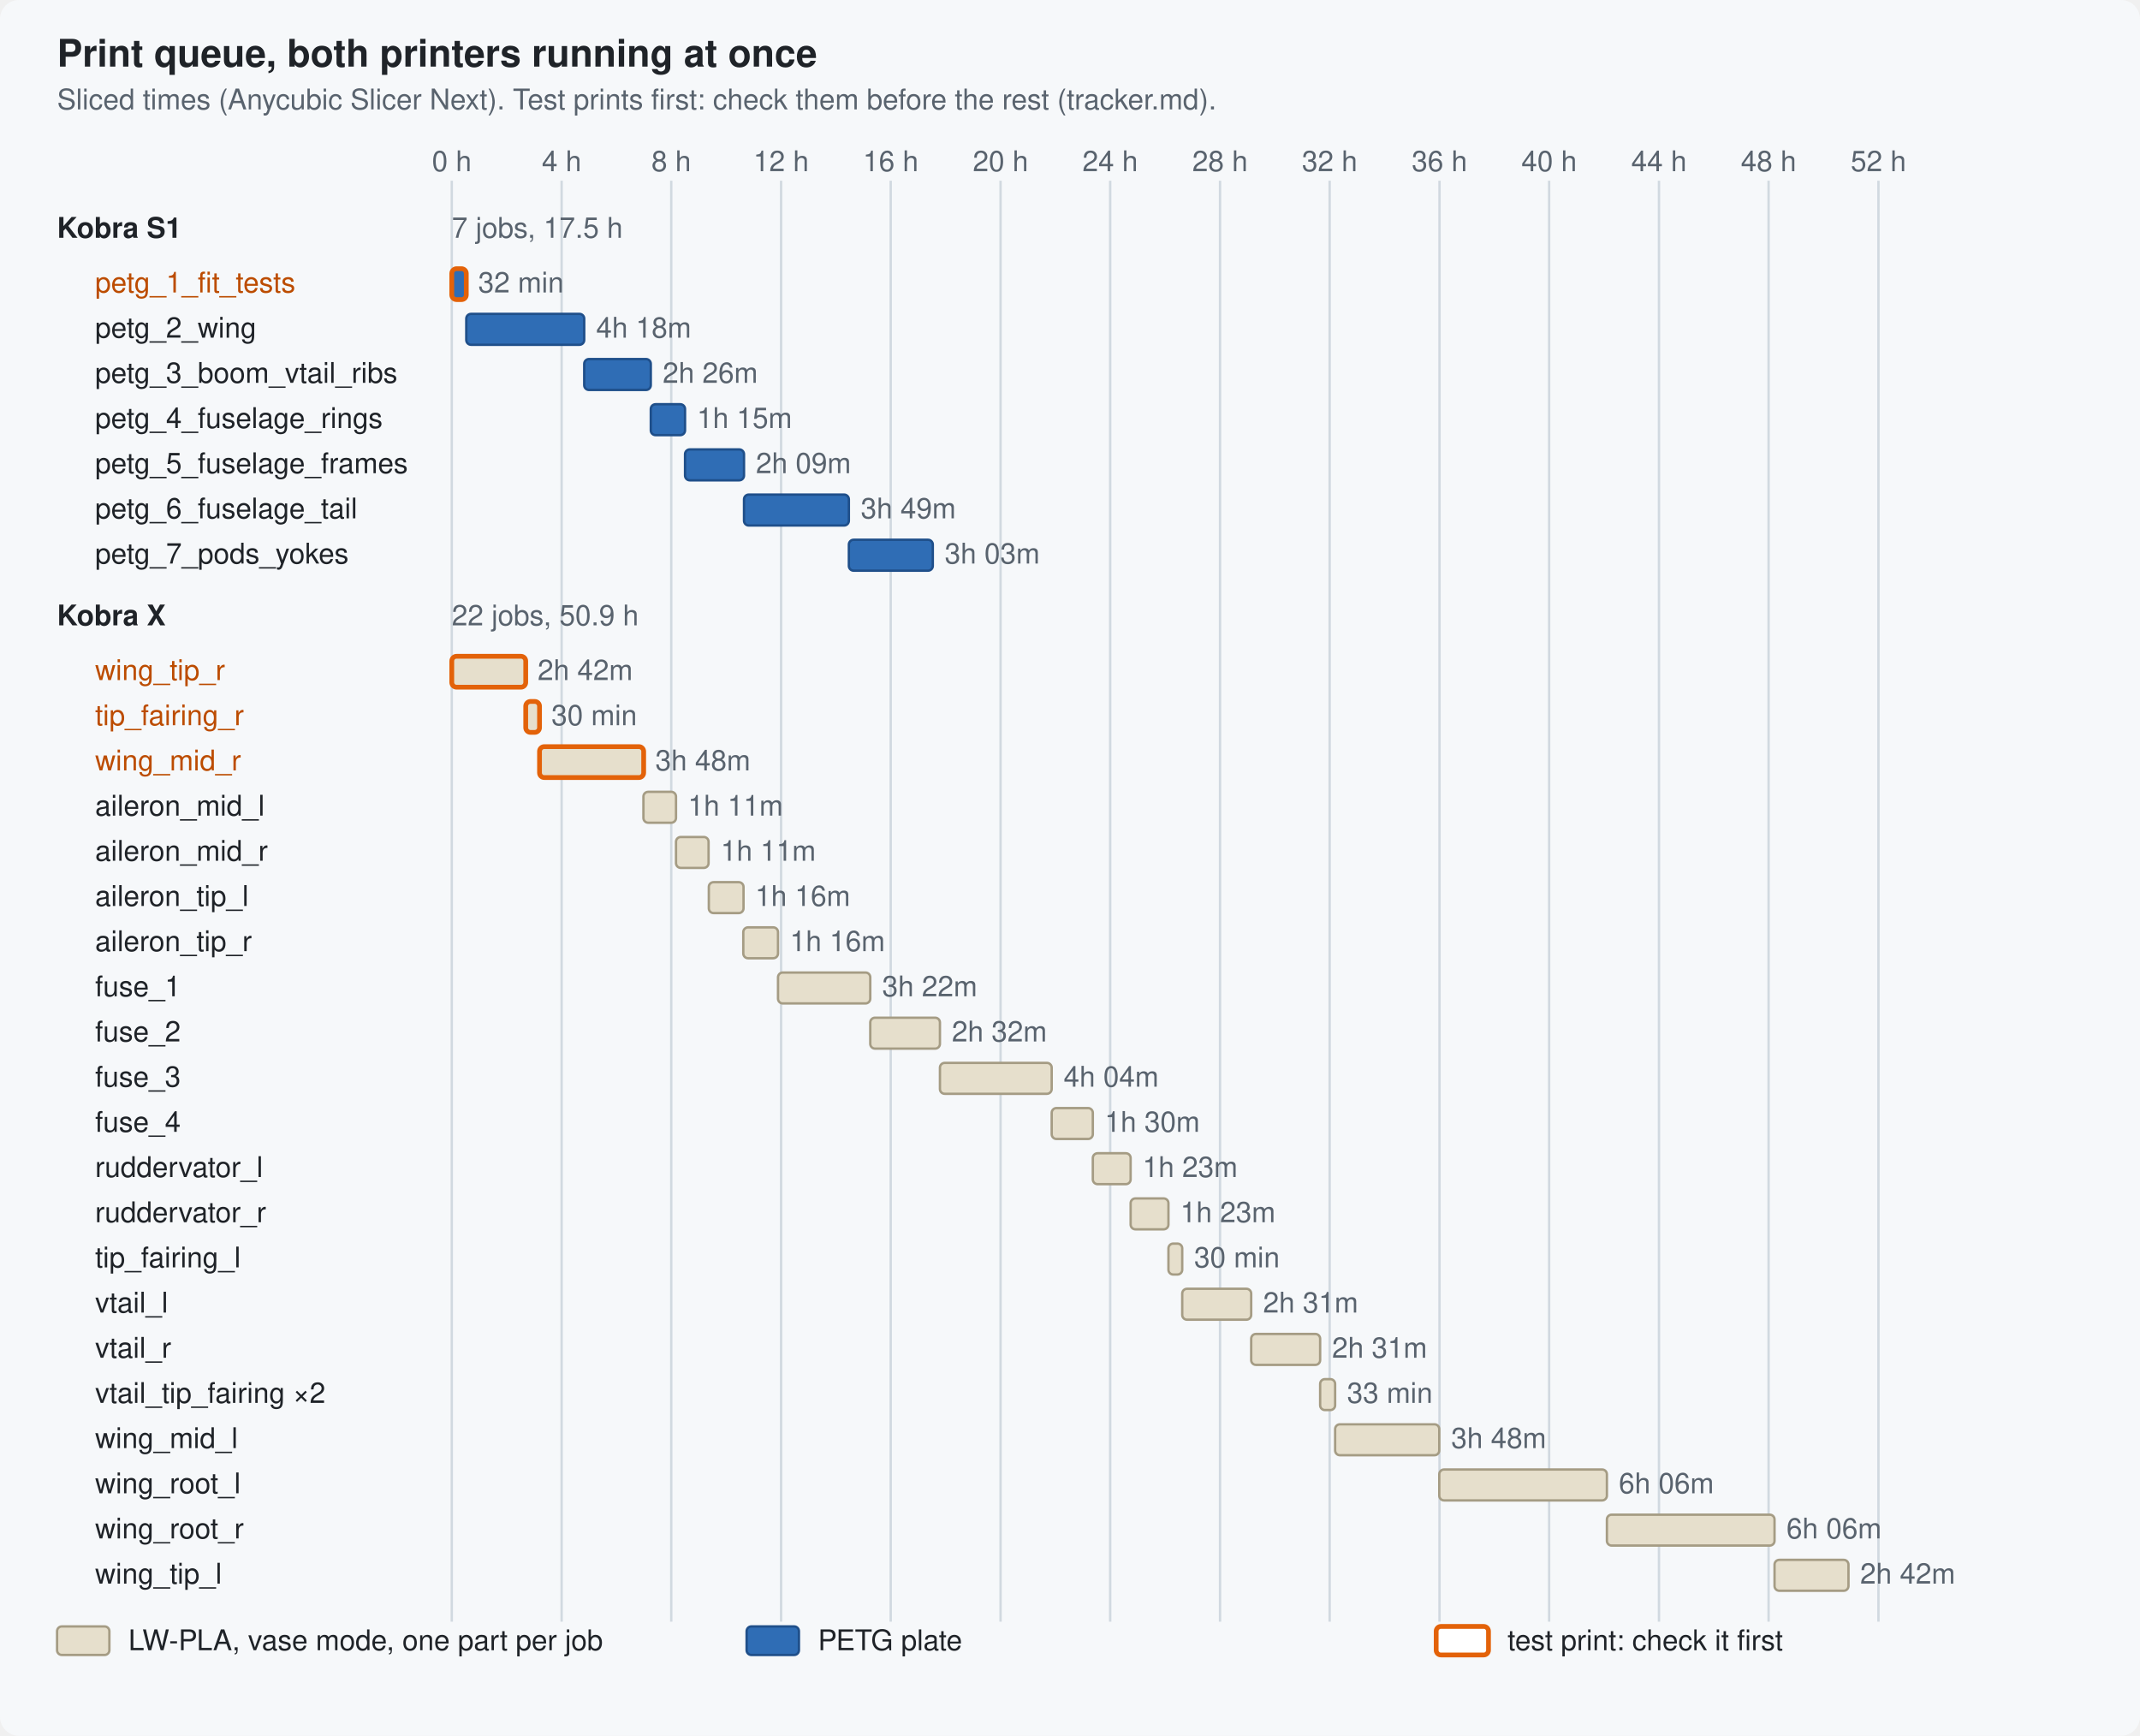
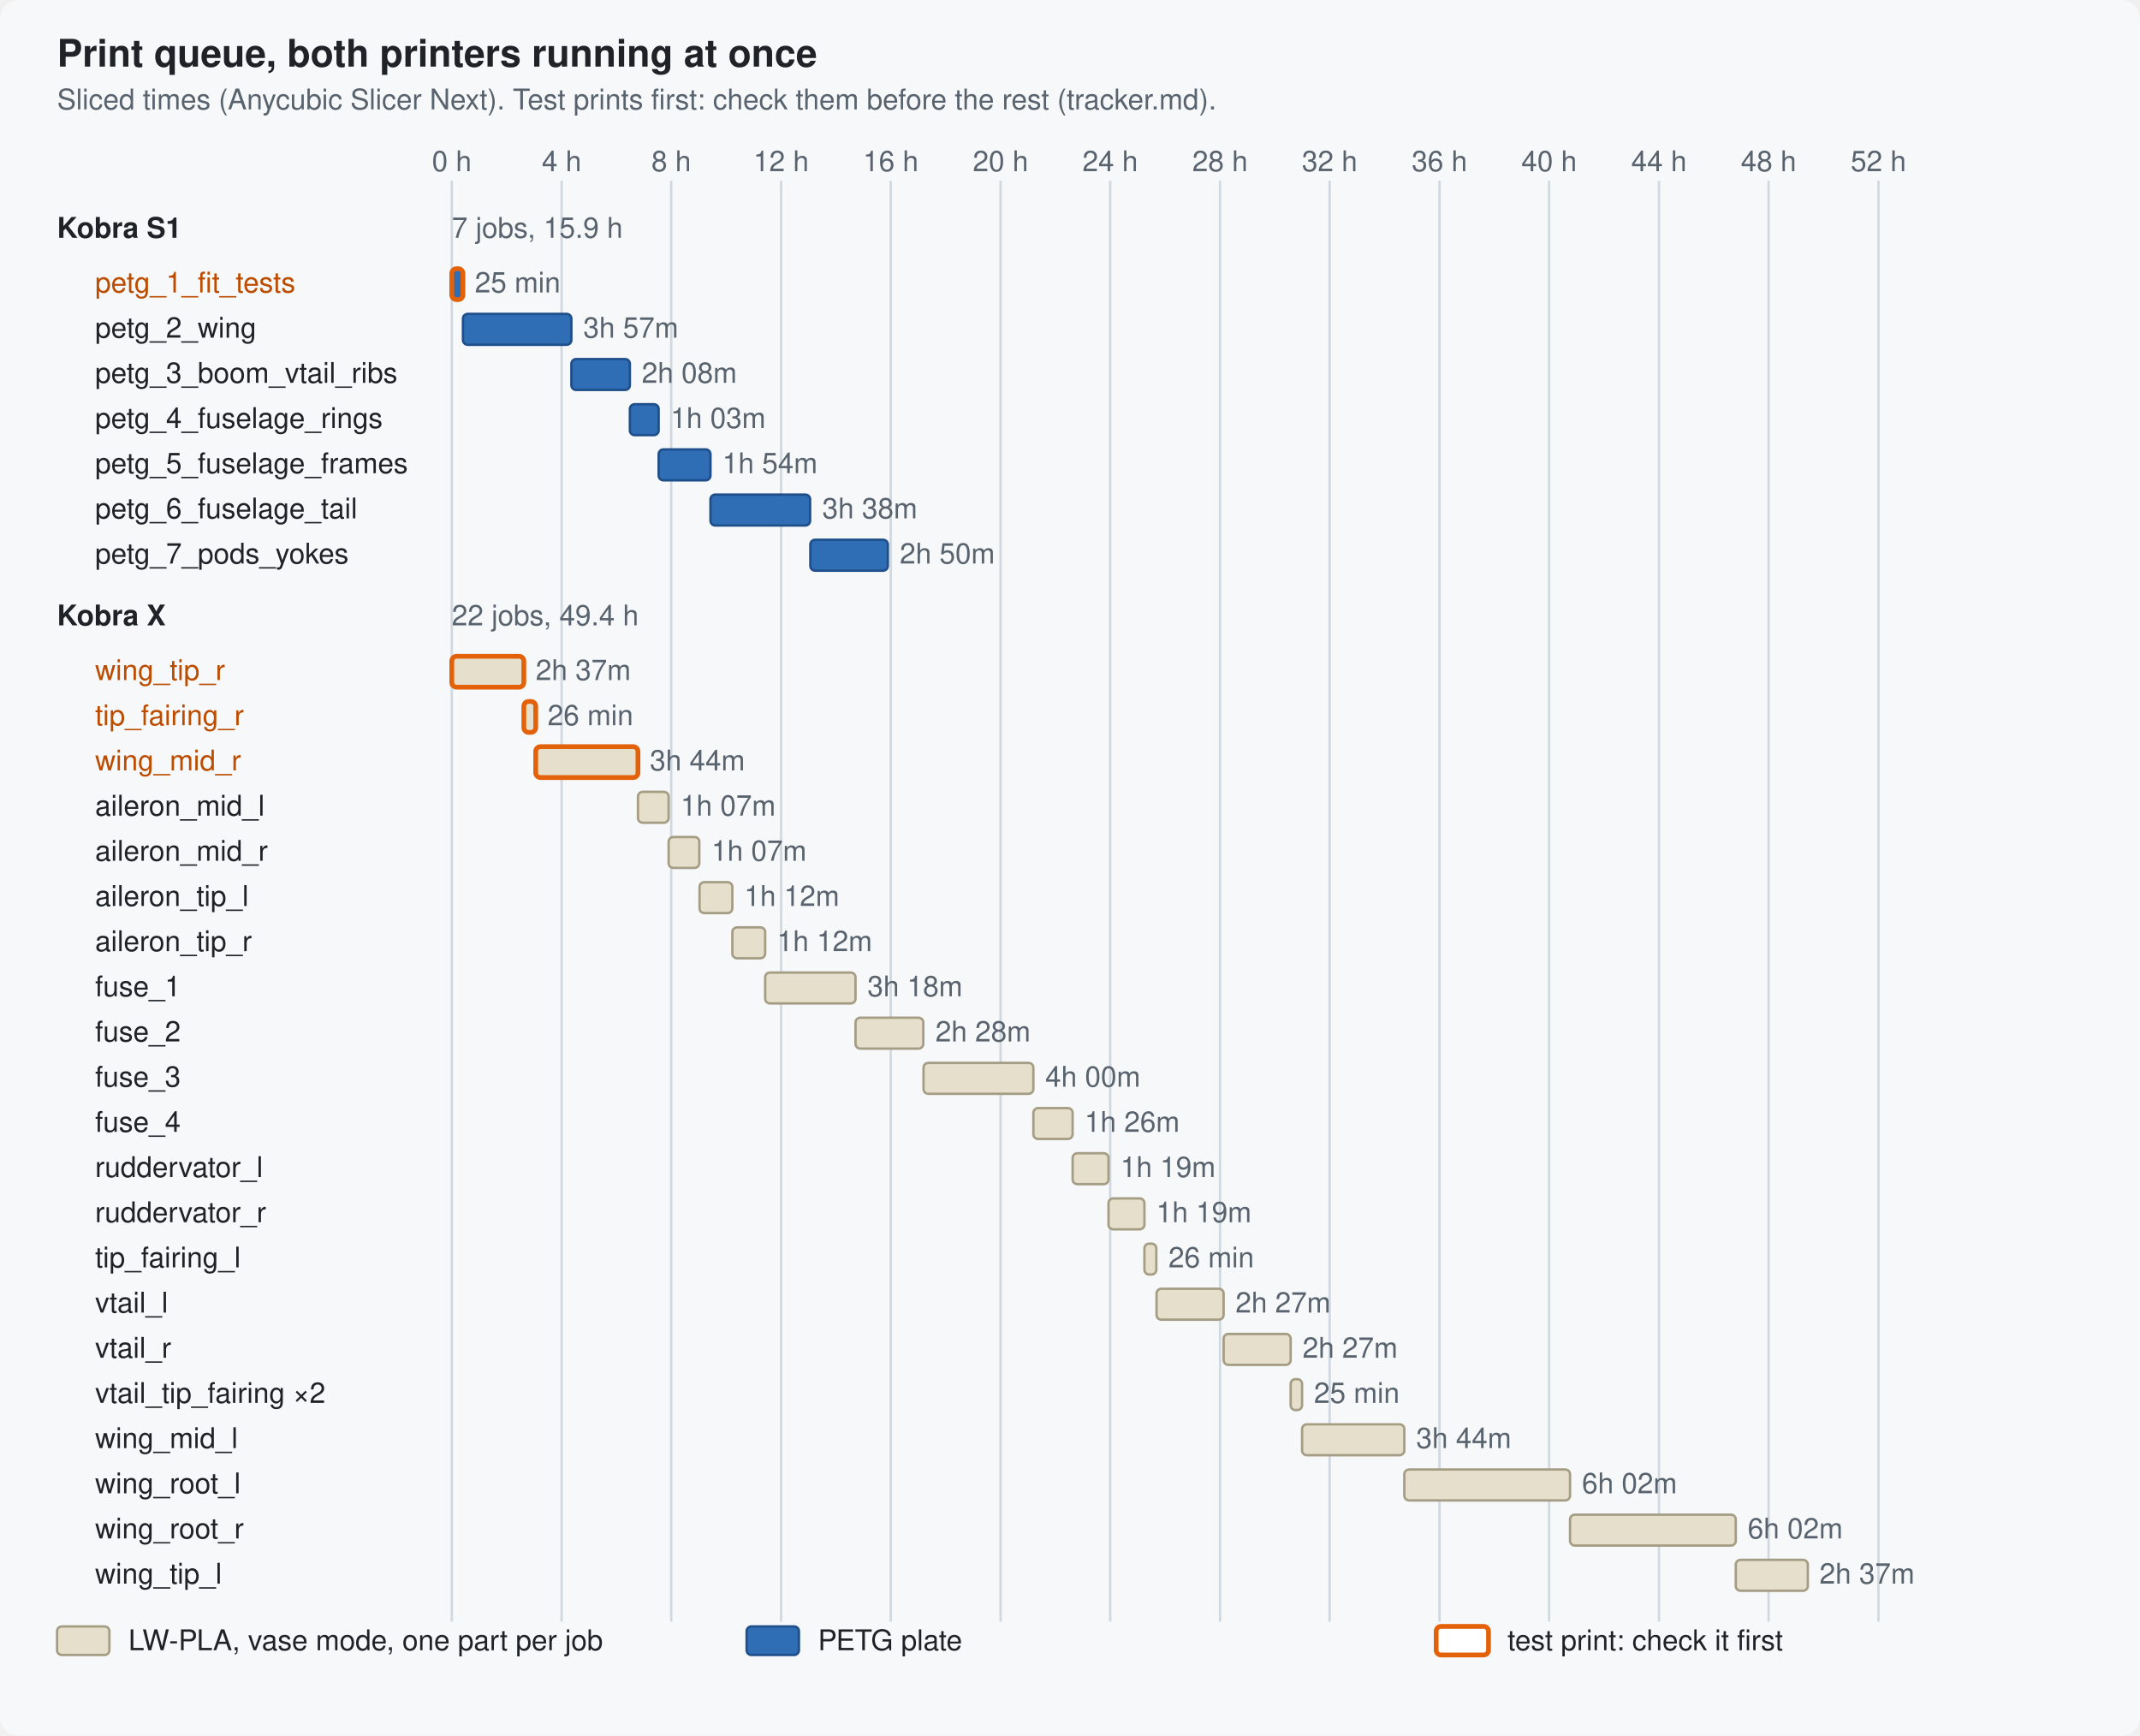
<svg xmlns="http://www.w3.org/2000/svg" width="900" height="730" viewBox="0 0 900 730" font-family="-apple-system, Segoe UI, Helvetica, Arial, sans-serif" font-size="12">
  <rect width="900" height="100%" rx="8" fill="#f6f8fa" />
  <text x="24" y="28" font-size="16" font-weight="600" fill="#1f2328">Print queue, both printers running at once</text>
  <text x="24" y="46" fill="#59636e">Sliced times (Anycubic Slicer Next). Test prints first: check them before the rest (tracker.md).</text>
  <line x1="190.0" y1="76" x2="190.0" y2="682" stroke="#d1d9e0" />
  <text x="190.0" y="72" text-anchor="middle" fill="#59636e">0 h</text>
  <line x1="236.2" y1="76" x2="236.2" y2="682" stroke="#d1d9e0" />
  <text x="236.2" y="72" text-anchor="middle" fill="#59636e">4 h</text>
  <line x1="282.3" y1="76" x2="282.3" y2="682" stroke="#d1d9e0" />
  <text x="282.3" y="72" text-anchor="middle" fill="#59636e">8 h</text>
  <line x1="328.5" y1="76" x2="328.5" y2="682" stroke="#d1d9e0" />
  <text x="328.5" y="72" text-anchor="middle" fill="#59636e">12 h</text>
  <line x1="374.6" y1="76" x2="374.6" y2="682" stroke="#d1d9e0" />
  <text x="374.6" y="72" text-anchor="middle" fill="#59636e">16 h</text>
  <line x1="420.8" y1="76" x2="420.8" y2="682" stroke="#d1d9e0" />
  <text x="420.8" y="72" text-anchor="middle" fill="#59636e">20 h</text>
  <line x1="466.9" y1="76" x2="466.9" y2="682" stroke="#d1d9e0" />
  <text x="466.9" y="72" text-anchor="middle" fill="#59636e">24 h</text>
  <line x1="513.1" y1="76" x2="513.1" y2="682" stroke="#d1d9e0" />
  <text x="513.1" y="72" text-anchor="middle" fill="#59636e">28 h</text>
  <line x1="559.2" y1="76" x2="559.2" y2="682" stroke="#d1d9e0" />
  <text x="559.2" y="72" text-anchor="middle" fill="#59636e">32 h</text>
  <line x1="605.4" y1="76" x2="605.4" y2="682" stroke="#d1d9e0" />
  <text x="605.4" y="72" text-anchor="middle" fill="#59636e">36 h</text>
  <line x1="651.5" y1="76" x2="651.5" y2="682" stroke="#d1d9e0" />
  <text x="651.5" y="72" text-anchor="middle" fill="#59636e">40 h</text>
  <line x1="697.7" y1="76" x2="697.7" y2="682" stroke="#d1d9e0" />
  <text x="697.7" y="72" text-anchor="middle" fill="#59636e">44 h</text>
  <line x1="743.8" y1="76" x2="743.8" y2="682" stroke="#d1d9e0" />
  <text x="743.8" y="72" text-anchor="middle" fill="#59636e">48 h</text>
  <line x1="790.0" y1="76" x2="790.0" y2="682" stroke="#d1d9e0" />
  <text x="790.0" y="72" text-anchor="middle" fill="#59636e">52 h</text>
  <text x="24" y="100" font-weight="600" fill="#1f2328">Kobra S1</text>
-   <text x="190" y="100" fill="#59636e">7 jobs, 17.5 h</text>
+   <text x="190" y="100" fill="#59636e">7 jobs, 15.9 h</text>
  <text x="40" y="123" fill="#bc4c00">petg_1_fit_tests</text>
-   <rect x="190.0" y="113" width="6.1" height="13" rx="2" fill="#2f6db5" stroke="#e36209" stroke-width="2" />
-   <text x="201.1" y="123" fill="#59636e">32 min</text>
+   <rect x="190.0" y="113" width="4.7" height="13" rx="2" fill="#2f6db5" stroke="#e36209" stroke-width="2" />
+   <text x="199.7" y="123" fill="#59636e">25 min</text>
  <text x="40" y="142" fill="#1f2328">petg_2_wing</text>
-   <rect x="196.1" y="132" width="49.6" height="13" rx="2" fill="#2f6db5" stroke="#1f4f8a" stroke-width="1" />
-   <text x="250.7" y="142" fill="#59636e">4h 18m</text>
+   <rect x="194.7" y="132" width="45.6" height="13" rx="2" fill="#2f6db5" stroke="#1f4f8a" stroke-width="1" />
+   <text x="245.3" y="142" fill="#59636e">3h 57m</text>
  <text x="40" y="161" fill="#1f2328">petg_3_boom_vtail_ribs</text>
-   <rect x="245.7" y="151" width="28.0" height="13" rx="2" fill="#2f6db5" stroke="#1f4f8a" stroke-width="1" />
-   <text x="278.7" y="161" fill="#59636e">2h 26m</text>
+   <rect x="240.3" y="151" width="24.6" height="13" rx="2" fill="#2f6db5" stroke="#1f4f8a" stroke-width="1" />
+   <text x="269.9" y="161" fill="#59636e">2h 08m</text>
  <text x="40" y="180" fill="#1f2328">petg_4_fuselage_rings</text>
-   <rect x="273.7" y="170" width="14.4" height="13" rx="2" fill="#2f6db5" stroke="#1f4f8a" stroke-width="1" />
-   <text x="293.1" y="180" fill="#59636e">1h 15m</text>
+   <rect x="264.9" y="170" width="12.1" height="13" rx="2" fill="#2f6db5" stroke="#1f4f8a" stroke-width="1" />
+   <text x="282.0" y="180" fill="#59636e">1h 03m</text>
  <text x="40" y="199" fill="#1f2328">petg_5_fuselage_frames</text>
-   <rect x="288.1" y="189" width="24.8" height="13" rx="2" fill="#2f6db5" stroke="#1f4f8a" stroke-width="1" />
-   <text x="317.9" y="199" fill="#59636e">2h 09m</text>
+   <rect x="277.0" y="189" width="21.8" height="13" rx="2" fill="#2f6db5" stroke="#1f4f8a" stroke-width="1" />
+   <text x="303.8" y="199" fill="#59636e">1h 54m</text>
  <text x="40" y="218" fill="#1f2328">petg_6_fuselage_tail</text>
-   <rect x="312.9" y="208" width="44.1" height="13" rx="2" fill="#2f6db5" stroke="#1f4f8a" stroke-width="1" />
-   <text x="362.0" y="218" fill="#59636e">3h 49m</text>
+   <rect x="298.8" y="208" width="41.9" height="13" rx="2" fill="#2f6db5" stroke="#1f4f8a" stroke-width="1" />
+   <text x="345.8" y="218" fill="#59636e">3h 38m</text>
  <text x="40" y="237" fill="#1f2328">petg_7_pods_yokes</text>
-   <rect x="357.0" y="227" width="35.3" height="13" rx="2" fill="#2f6db5" stroke="#1f4f8a" stroke-width="1" />
-   <text x="397.3" y="237" fill="#59636e">3h 03m</text>
+   <rect x="340.8" y="227" width="32.6" height="13" rx="2" fill="#2f6db5" stroke="#1f4f8a" stroke-width="1" />
+   <text x="378.4" y="237" fill="#59636e">2h 50m</text>
  <text x="24" y="263" font-weight="600" fill="#1f2328">Kobra X</text>
-   <text x="190" y="263" fill="#59636e">22 jobs, 50.9 h</text>
+   <text x="190" y="263" fill="#59636e">22 jobs, 49.4 h</text>
  <text x="40" y="286" fill="#bc4c00">wing_tip_r</text>
-   <rect x="190.0" y="276" width="31.1" height="13" rx="2" fill="#e6dfcc" stroke="#e36209" stroke-width="2" />
-   <text x="226.1" y="286" fill="#59636e">2h 42m</text>
+   <rect x="190.0" y="276" width="30.3" height="13" rx="2" fill="#e6dfcc" stroke="#e36209" stroke-width="2" />
+   <text x="225.3" y="286" fill="#59636e">2h 37m</text>
  <text x="40" y="305" fill="#bc4c00">tip_fairing_r</text>
-   <rect x="221.1" y="295" width="5.8" height="13" rx="2" fill="#e6dfcc" stroke="#e36209" stroke-width="2" />
-   <text x="231.9" y="305" fill="#59636e">30 min</text>
+   <rect x="220.3" y="295" width="5.0" height="13" rx="2" fill="#e6dfcc" stroke="#e36209" stroke-width="2" />
+   <text x="230.3" y="305" fill="#59636e">26 min</text>
  <text x="40" y="324" fill="#bc4c00">wing_mid_r</text>
-   <rect x="226.9" y="314" width="43.8" height="13" rx="2" fill="#e6dfcc" stroke="#e36209" stroke-width="2" />
-   <text x="275.6" y="324" fill="#59636e">3h 48m</text>
+   <rect x="225.3" y="314" width="43.0" height="13" rx="2" fill="#e6dfcc" stroke="#e36209" stroke-width="2" />
+   <text x="273.3" y="324" fill="#59636e">3h 44m</text>
  <text x="40" y="343" fill="#1f2328">aileron_mid_l</text>
-   <rect x="270.6" y="333" width="13.7" height="13" rx="2" fill="#e6dfcc" stroke="#a59c84" stroke-width="1" />
-   <text x="289.3" y="343" fill="#59636e">1h 11m</text>
+   <rect x="268.3" y="333" width="12.9" height="13" rx="2" fill="#e6dfcc" stroke="#a59c84" stroke-width="1" />
+   <text x="286.2" y="343" fill="#59636e">1h 07m</text>
  <text x="40" y="362" fill="#1f2328">aileron_mid_r</text>
-   <rect x="284.3" y="352" width="13.7" height="13" rx="2" fill="#e6dfcc" stroke="#a59c84" stroke-width="1" />
-   <text x="303.1" y="362" fill="#59636e">1h 11m</text>
+   <rect x="281.2" y="352" width="12.9" height="13" rx="2" fill="#e6dfcc" stroke="#a59c84" stroke-width="1" />
+   <text x="299.2" y="362" fill="#59636e">1h 07m</text>
  <text x="40" y="381" fill="#1f2328">aileron_tip_l</text>
-   <rect x="298.1" y="371" width="14.6" height="13" rx="2" fill="#e6dfcc" stroke="#a59c84" stroke-width="1" />
-   <text x="317.6" y="381" fill="#59636e">1h 16m</text>
+   <rect x="294.2" y="371" width="13.8" height="13" rx="2" fill="#e6dfcc" stroke="#a59c84" stroke-width="1" />
+   <text x="313.0" y="381" fill="#59636e">1h 12m</text>
  <text x="40" y="400" fill="#1f2328">aileron_tip_r</text>
-   <rect x="312.6" y="390" width="14.6" height="13" rx="2" fill="#e6dfcc" stroke="#a59c84" stroke-width="1" />
-   <text x="332.2" y="400" fill="#59636e">1h 16m</text>
+   <rect x="308.0" y="390" width="13.8" height="13" rx="2" fill="#e6dfcc" stroke="#a59c84" stroke-width="1" />
+   <text x="326.8" y="400" fill="#59636e">1h 12m</text>
  <text x="40" y="419" fill="#1f2328">fuse_1</text>
-   <rect x="327.2" y="409" width="38.8" height="13" rx="2" fill="#e6dfcc" stroke="#a59c84" stroke-width="1" />
-   <text x="371.0" y="419" fill="#59636e">3h 22m</text>
+   <rect x="321.8" y="409" width="38.0" height="13" rx="2" fill="#e6dfcc" stroke="#a59c84" stroke-width="1" />
+   <text x="364.8" y="419" fill="#59636e">3h 18m</text>
  <text x="40" y="438" fill="#1f2328">fuse_2</text>
-   <rect x="366.0" y="428" width="29.3" height="13" rx="2" fill="#e6dfcc" stroke="#a59c84" stroke-width="1" />
-   <text x="400.3" y="438" fill="#59636e">2h 32m</text>
+   <rect x="359.8" y="428" width="28.5" height="13" rx="2" fill="#e6dfcc" stroke="#a59c84" stroke-width="1" />
+   <text x="393.4" y="438" fill="#59636e">2h 28m</text>
  <text x="40" y="457" fill="#1f2328">fuse_3</text>
-   <rect x="395.3" y="447" width="47.0" height="13" rx="2" fill="#e6dfcc" stroke="#a59c84" stroke-width="1" />
-   <text x="447.3" y="457" fill="#59636e">4h 04m</text>
+   <rect x="388.4" y="447" width="46.2" height="13" rx="2" fill="#e6dfcc" stroke="#a59c84" stroke-width="1" />
+   <text x="439.6" y="457" fill="#59636e">4h 00m</text>
  <text x="40" y="476" fill="#1f2328">fuse_4</text>
-   <rect x="442.3" y="466" width="17.3" height="13" rx="2" fill="#e6dfcc" stroke="#a59c84" stroke-width="1" />
-   <text x="464.6" y="476" fill="#59636e">1h 30m</text>
+   <rect x="434.6" y="466" width="16.5" height="13" rx="2" fill="#e6dfcc" stroke="#a59c84" stroke-width="1" />
+   <text x="456.1" y="476" fill="#59636e">1h 26m</text>
  <text x="40" y="495" fill="#1f2328">ruddervator_l</text>
-   <rect x="459.6" y="485" width="15.9" height="13" rx="2" fill="#e6dfcc" stroke="#a59c84" stroke-width="1" />
-   <text x="480.5" y="495" fill="#59636e">1h 23m</text>
+   <rect x="451.1" y="485" width="15.1" height="13" rx="2" fill="#e6dfcc" stroke="#a59c84" stroke-width="1" />
+   <text x="471.2" y="495" fill="#59636e">1h 19m</text>
  <text x="40" y="514" fill="#1f2328">ruddervator_r</text>
-   <rect x="475.5" y="504" width="15.9" height="13" rx="2" fill="#e6dfcc" stroke="#a59c84" stroke-width="1" />
-   <text x="496.4" y="514" fill="#59636e">1h 23m</text>
+   <rect x="466.2" y="504" width="15.1" height="13" rx="2" fill="#e6dfcc" stroke="#a59c84" stroke-width="1" />
+   <text x="486.3" y="514" fill="#59636e">1h 19m</text>
  <text x="40" y="533" fill="#1f2328">tip_fairing_l</text>
-   <rect x="491.4" y="523" width="5.8" height="13" rx="2" fill="#e6dfcc" stroke="#a59c84" stroke-width="1" />
-   <text x="502.2" y="533" fill="#59636e">30 min</text>
+   <rect x="481.3" y="523" width="5.0" height="13" rx="2" fill="#e6dfcc" stroke="#a59c84" stroke-width="1" />
+   <text x="491.4" y="533" fill="#59636e">26 min</text>
  <text x="40" y="552" fill="#1f2328">vtail_l</text>
-   <rect x="497.2" y="542" width="29.0" height="13" rx="2" fill="#e6dfcc" stroke="#a59c84" stroke-width="1" />
-   <text x="531.2" y="552" fill="#59636e">2h 31m</text>
+   <rect x="486.4" y="542" width="28.2" height="13" rx="2" fill="#e6dfcc" stroke="#a59c84" stroke-width="1" />
+   <text x="519.6" y="552" fill="#59636e">2h 27m</text>
  <text x="40" y="571" fill="#1f2328">vtail_r</text>
-   <rect x="526.2" y="561" width="29.0" height="13" rx="2" fill="#e6dfcc" stroke="#a59c84" stroke-width="1" />
-   <text x="560.2" y="571" fill="#59636e">2h 31m</text>
+   <rect x="514.6" y="561" width="28.2" height="13" rx="2" fill="#e6dfcc" stroke="#a59c84" stroke-width="1" />
+   <text x="547.8" y="571" fill="#59636e">2h 27m</text>
  <text x="40" y="590" fill="#1f2328">vtail_tip_fairing ×2</text>
-   <rect x="555.2" y="580" width="6.3" height="13" rx="2" fill="#e6dfcc" stroke="#a59c84" stroke-width="1" />
-   <text x="566.5" y="590" fill="#59636e">33 min</text>
+   <rect x="542.8" y="580" width="4.8" height="13" rx="2" fill="#e6dfcc" stroke="#a59c84" stroke-width="1" />
+   <text x="552.6" y="590" fill="#59636e">25 min</text>
  <text x="40" y="609" fill="#1f2328">wing_mid_l</text>
-   <rect x="561.5" y="599" width="43.8" height="13" rx="2" fill="#e6dfcc" stroke="#a59c84" stroke-width="1" />
-   <text x="610.3" y="609" fill="#59636e">3h 48m</text>
+   <rect x="547.6" y="599" width="43.0" height="13" rx="2" fill="#e6dfcc" stroke="#a59c84" stroke-width="1" />
+   <text x="595.6" y="609" fill="#59636e">3h 44m</text>
  <text x="40" y="628" fill="#1f2328">wing_root_l</text>
-   <rect x="605.3" y="618" width="70.5" height="13" rx="2" fill="#e6dfcc" stroke="#a59c84" stroke-width="1" />
-   <text x="680.8" y="628" fill="#59636e">6h 06m</text>
+   <rect x="590.6" y="618" width="69.7" height="13" rx="2" fill="#e6dfcc" stroke="#a59c84" stroke-width="1" />
+   <text x="665.3" y="628" fill="#59636e">6h 02m</text>
  <text x="40" y="647" fill="#1f2328">wing_root_r</text>
-   <rect x="675.8" y="637" width="70.5" height="13" rx="2" fill="#e6dfcc" stroke="#a59c84" stroke-width="1" />
-   <text x="751.3" y="647" fill="#59636e">6h 06m</text>
+   <rect x="660.3" y="637" width="69.7" height="13" rx="2" fill="#e6dfcc" stroke="#a59c84" stroke-width="1" />
+   <text x="735.0" y="647" fill="#59636e">6h 02m</text>
  <text x="40" y="666" fill="#1f2328">wing_tip_l</text>
-   <rect x="746.3" y="656" width="31.1" height="13" rx="2" fill="#e6dfcc" stroke="#a59c84" stroke-width="1" />
-   <text x="782.3" y="666" fill="#59636e">2h 42m</text>
+   <rect x="730.0" y="656" width="30.3" height="13" rx="2" fill="#e6dfcc" stroke="#a59c84" stroke-width="1" />
+   <text x="765.2" y="666" fill="#59636e">2h 37m</text>
  <rect x="24" y="684" width="22" height="12" rx="2" fill="#e6dfcc" stroke="#a59c84" stroke-width="1" />
  <text x="54" y="694" fill="#1f2328">LW-PLA, vase mode, one part per job</text>
  <rect x="314" y="684" width="22" height="12" rx="2" fill="#2f6db5" stroke="#1f4f8a" stroke-width="1" />
  <text x="344" y="694" fill="#1f2328">PETG plate</text>
  <rect x="604" y="684" width="22" height="12" rx="2" fill="#ffffff" stroke="#e36209" stroke-width="2" />
  <text x="634" y="694" fill="#1f2328">test print: check it first</text>
</svg>
